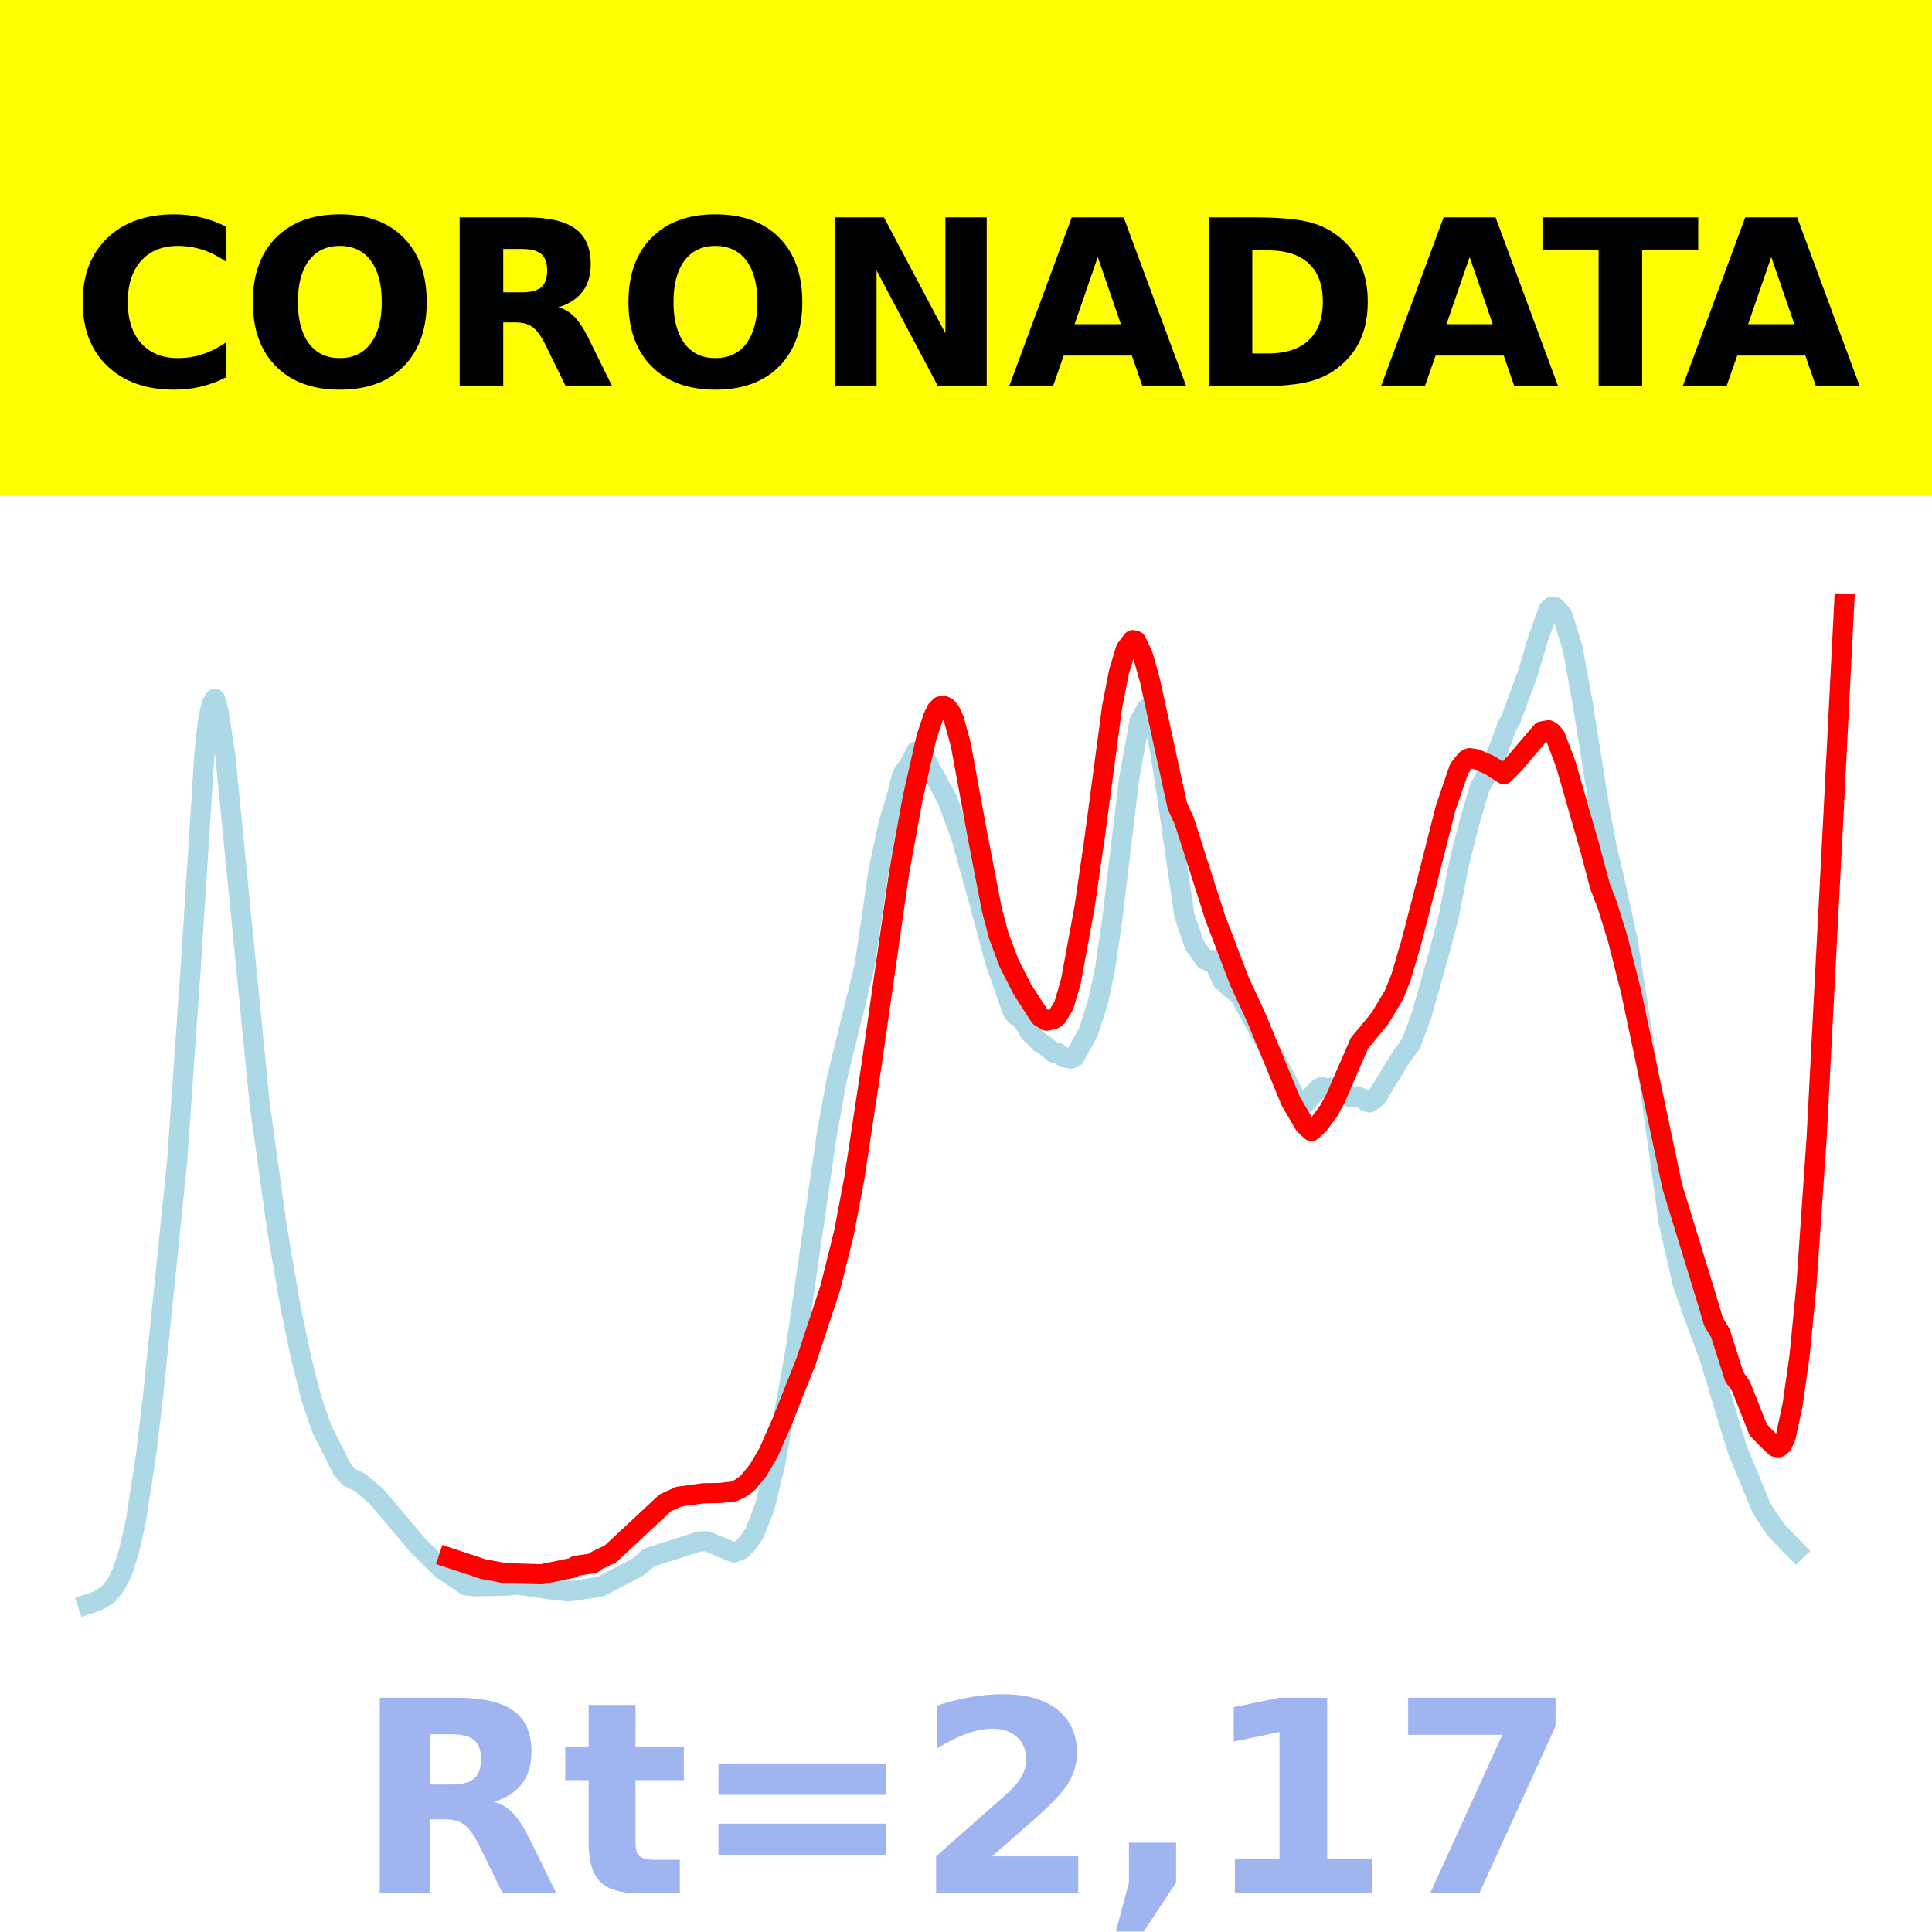
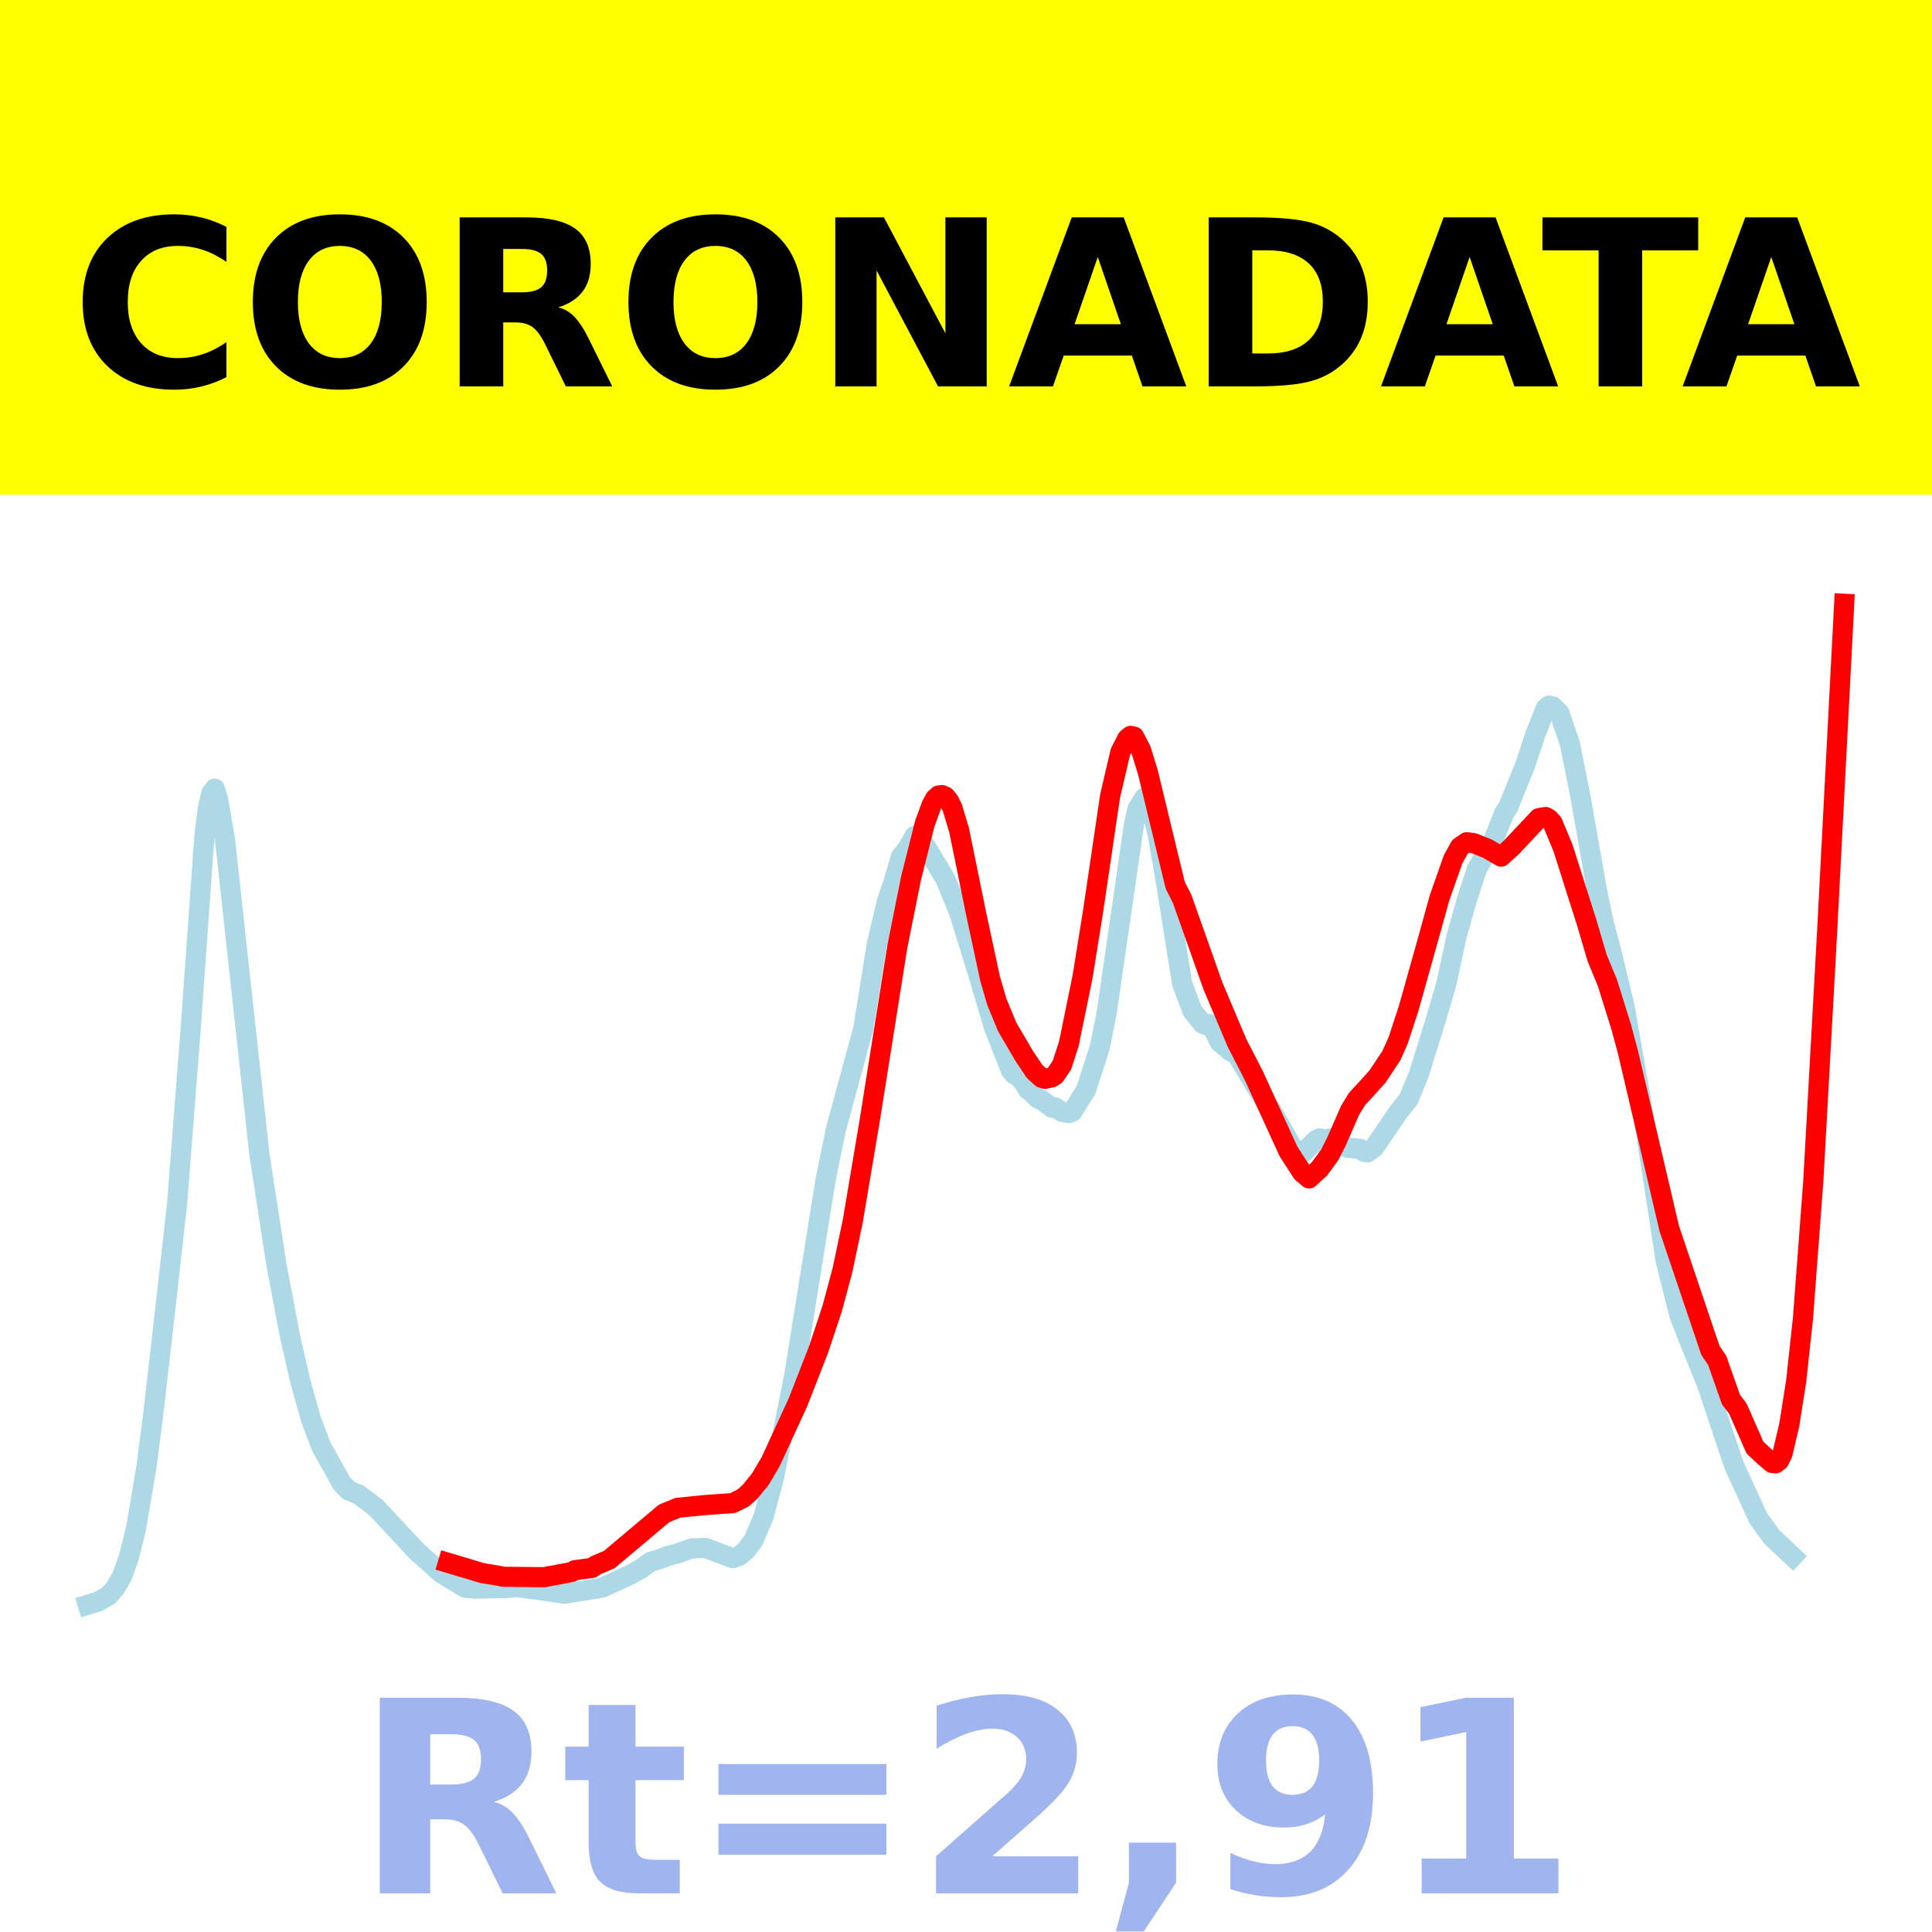
<svg xmlns="http://www.w3.org/2000/svg" xmlns:xlink="http://www.w3.org/1999/xlink" height="144pt" version="1.1" viewBox="0 0 144 144" width="144pt">
  <defs>
    <style type="text/css">*{stroke-linecap:butt;stroke-linejoin:round;}</style>
  </defs>
  <g id="figure_1">
    <g id="patch_1">
      <path d="M 0 144  L 144 144  L 144 0  L 0 0  z " style="fill:#ffffff;" />
    </g>
    <g id="axes_1">
      <g id="patch_2">
        <path d="M 0 144  L 144 144  L 144 0  L 0 0  z " style="fill:#ffffff;" />
      </g>
      <g id="line2d_1">
-         <path clip-path="url(#p3f8bd1a966)" d="M 6.545 119.566  L 7.314 119.306  L 8.083 118.813  L 8.595 118.182  L 9.107 117.199  L 9.62 115.613  L 10.132 113.322  L 10.901 108.333  L 11.413 103.999  L 12.181 96.557  L 13.206 86.495  L 14.231 71.886  L 15.256 55.96  L 15.512 53.685  L 15.768 52.467  L 16.024 52.076  L 16.28 52.992  L 16.793 56.321  L 19.355 82.279  L 20.635 91.475  L 21.66 97.46  L 22.429 101.146  L 23.197 104.196  L 23.966 106.454  L 25.503 109.513  L 26.015 110.109  L 26.784 110.46  L 28.065 111.53  L 31.139 115.182  L 32.932 116.95  L 34.725 118.156  L 35.494 118.235  L 37.8 118.183  L 38.568 118.105  L 40.105 118.323  L 40.874 118.448  L 42.411 118.611  L 44.717 118.275  L 47.535 116.803  L 48.047 116.388  L 48.303 116.11  L 52.146 114.891  L 52.658 114.866  L 54.708 115.715  L 55.22 115.514  L 55.732 115.019  L 56.245 114.259  L 57.013 112.27  L 57.782 109.072  L 59.319 100.484  L 61.625 84.542  L 62.393 80.338  L 64.443 71.99  L 64.955 68.523  L 65.467 64.954  L 66.236 61.356  L 66.748 59.686  L 67.261 57.729  L 67.773 57.012  L 68.285 55.999  L 68.542 56.102  L 69.054 56.726  L 70.591 59.555  L 71.616 62.315  L 73.153 67.846  L 74.178 71.685  L 75.458 75.331  L 75.715 75.694  L 75.971 75.797  L 76.483 76.458  L 76.739 76.953  L 76.996 77.155  L 77.508 77.715  L 77.764 77.817  L 78.533 78.459  L 78.789 78.44  L 79.301 78.814  L 79.814 78.907  L 80.07 78.803  L 81.094 76.985  L 81.863 74.592  L 82.375 72.14  L 82.888 68.63  L 84.169 57.993  L 84.937 53.747  L 85.45 52.831  L 85.706 53.027  L 85.962 53.57  L 86.474 56.021  L 86.987 59.324  L 88.268 68.202  L 89.036 70.454  L 89.805 71.522  L 90.061 71.65  L 90.317 71.55  L 90.573 71.906  L 91.086 73.059  L 91.854 73.773  L 92.366 74.102  L 94.672 78.338  L 94.928 78.658  L 96.722 82.167  L 96.978 82.309  L 97.234 82.272  L 98.259 81.147  L 98.515 81.002  L 98.771 81.116  L 99.54 81.061  L 100.052 81.435  L 100.564 81.762  L 100.82 81.792  L 101.077 81.703  L 101.589 81.877  L 101.845 82.114  L 102.101 82.169  L 102.614 81.761  L 104.407 78.836  L 105.176 77.771  L 105.944 75.707  L 107.225 71.155  L 107.994 68.245  L 108.762 64.294  L 109.531 61.262  L 110.299 58.675  L 111.324 56.823  L 111.836 55.455  L 112.349 54.049  L 112.605 53.646  L 113.886 50.142  L 114.654 47.568  L 115.423 45.423  L 115.679 45.211  L 115.935 45.265  L 116.448 45.836  L 117.216 48.312  L 117.985 52.549  L 119.266 60.602  L 119.778 63.273  L 120.29 65.401  L 121.315 70.122  L 122.596 78.242  L 124.389 91.164  L 125.414 95.661  L 126.183 97.844  L 127.463 101.33  L 129.001 106.446  L 129.513 108.099  L 131.306 112.432  L 132.331 113.986  L 133.868 115.582  L 133.868 115.582  " style="fill:none;stroke:#add8e6;stroke-linecap:square;stroke-width:1.5;" />
+         <path clip-path="url(#p94a9ff4e6e)" d="M 6.545 119.609  L 7.312 119.375  L 8.08 118.93  L 8.591 118.361  L 9.102 117.475  L 9.614 116.045  L 10.125 113.981  L 10.892 109.484  L 11.403 105.578  L 12.17 98.87  L 13.193 89.801  L 14.216 76.633  L 15.239 62.279  L 15.494 60.228  L 15.75 59.13  L 16.006 58.778  L 16.261 59.604  L 16.773 62.604  L 19.33 86.001  L 20.608 94.29  L 21.631 99.684  L 22.398 103.006  L 23.165 105.756  L 23.932 107.79  L 25.466 110.548  L 25.977 111.085  L 26.744 111.402  L 28.023 112.366  L 31.091 115.657  L 32.881 117.251  L 34.67 118.338  L 35.438 118.409  L 37.739 118.363  L 38.506 118.292  L 40.04 118.489  L 41.062 118.641  L 42.085 118.787  L 44.898 118.334  L 46.943 117.384  L 47.71 116.969  L 48.477 116.413  L 49.244 116.183  L 49.756 115.981  L 50.523 115.775  L 51.545 115.409  L 52.568 115.373  L 54.614 116.138  L 55.125 115.957  L 55.636 115.511  L 56.148 114.826  L 56.915 113.032  L 57.682 110.15  L 59.216 102.409  L 61.517 88.04  L 62.284 84.251  L 64.33 76.727  L 64.841 73.602  L 65.352 70.385  L 66.119 67.142  L 66.631 65.637  L 67.142 63.873  L 67.653 63.227  L 68.165 62.314  L 68.42 62.407  L 68.932 62.969  L 70.466 65.519  L 71.489 68.006  L 73.023 72.992  L 74.045 76.453  L 75.324 79.738  L 75.58 80.066  L 75.835 80.158  L 76.347 80.755  L 76.602 81.2  L 76.858 81.382  L 77.369 81.888  L 77.625 81.979  L 78.392 82.558  L 78.648 82.541  L 79.159 82.878  L 79.67 82.962  L 79.926 82.868  L 80.949 81.23  L 81.972 78.056  L 82.483 75.507  L 84.528 61.395  L 84.784 60.284  L 85.295 59.459  L 85.551 59.635  L 85.807 60.124  L 86.318 62.334  L 86.83 65.311  L 88.108 73.313  L 88.875 75.343  L 89.642 76.305  L 89.898 76.421  L 90.153 76.33  L 90.409 76.652  L 90.92 77.691  L 91.688 78.334  L 92.199 78.631  L 94.5 82.449  L 94.756 82.737  L 96.545 85.9  L 96.801 86.028  L 97.057 85.995  L 98.08 84.981  L 98.335 84.85  L 98.847 84.945  L 99.102 84.861  L 99.614 85.034  L 100.381 85.535  L 101.403 85.639  L 101.659 85.852  L 101.915 85.901  L 102.426 85.534  L 104.216 82.898  L 104.983 81.937  L 105.75 80.077  L 107.028 75.975  L 107.795 73.351  L 108.562 69.79  L 109.33 67.058  L 110.097 64.726  L 111.119 63.056  L 111.631 61.823  L 112.142 60.556  L 112.398 60.193  L 113.676 57.034  L 114.443 54.715  L 115.21 52.782  L 115.466 52.59  L 115.722 52.639  L 116.233 53.153  L 117 55.385  L 117.767 59.204  L 119.045 66.463  L 119.557 68.87  L 120.068 70.788  L 121.091 75.043  L 122.369 82.362  L 124.159 94.01  L 125.182 98.063  L 125.949 100.03  L 127.227 103.172  L 128.761 107.783  L 129.273 109.273  L 131.062 113.179  L 132.085 114.579  L 133.619 116.018  L 133.619 116.018  " style="fill:none;stroke:#add8e6;stroke-linecap:square;stroke-width:1.5;" />
      </g>
      <g id="line2d_2">
-         <path clip-path="url(#p3f8bd1a966)" d="M 33.445 116.099  L 36.006 116.948  L 37.287 117.184  L 37.543 117.249  L 40.362 117.333  L 42.667 116.863  L 42.923 116.706  L 44.204 116.519  L 44.46 116.312  L 45.485 115.831  L 49.584 112.011  L 50.609 111.546  L 52.402 111.303  L 53.683 111.278  L 54.708 111.161  L 55.22 110.912  L 55.732 110.524  L 56.501 109.591  L 57.27 108.286  L 58.294 105.955  L 60.088 101.438  L 61.881 96.012  L 62.906 91.886  L 63.674 87.839  L 64.955 79.404  L 67.004 65.116  L 68.029 59.467  L 69.054 54.955  L 69.566 53.419  L 69.822 52.902  L 70.079 52.647  L 70.335 52.61  L 70.591 52.736  L 70.847 53.079  L 71.103 53.634  L 71.616 55.522  L 72.897 62.477  L 73.921 67.764  L 74.434 69.719  L 75.202 71.78  L 76.227 73.784  L 77.508 75.77  L 78.02 76.076  L 78.533 75.958  L 78.789 75.773  L 79.301 74.918  L 79.814 73.16  L 80.838 67.603  L 81.607 62.305  L 82.888 52.705  L 83.4 50.084  L 83.912 48.388  L 84.425 47.712  L 84.681 47.778  L 85.193 48.869  L 85.706 50.697  L 87.755 60.078  L 88.268 61.188  L 90.573 68.402  L 92.366 73.104  L 93.647 75.865  L 96.209 82.076  L 97.234 83.83  L 97.746 84.309  L 98.259 83.846  L 99.027 82.805  L 99.54 81.867  L 101.333 77.736  L 102.101 76.82  L 102.87 75.872  L 103.895 74.159  L 104.407 72.886  L 105.176 70.288  L 106.457 65.333  L 107.737 60.265  L 108.762 57.275  L 109.275 56.635  L 109.531 56.507  L 110.043 56.586  L 111.068 57.043  L 112.093 57.703  L 112.861 56.931  L 114.911 54.516  L 115.423 54.426  L 115.679 54.592  L 115.935 54.919  L 116.704 56.957  L 118.497 63.203  L 119.266 66.092  L 119.778 67.403  L 120.547 69.866  L 121.571 73.908  L 124.645 88.447  L 127.207 96.8  L 127.72 98.529  L 128.232 99.374  L 129.257 102.601  L 129.769 103.342  L 131.05 106.577  L 131.819 107.36  L 132.331 107.842  L 132.587 107.872  L 132.843 107.661  L 133.099 107.096  L 133.612 104.69  L 134.124 101.086  L 134.637 95.864  L 135.405 84.742  L 136.686 60.167  L 137.455 45  L 137.455 45  " style="fill:none;stroke:#ff0000;stroke-linecap:square;stroke-width:1.5;" />
+         <path clip-path="url(#p94a9ff4e6e)" d="M 33.392 116.484  L 35.949 117.249  L 37.227 117.461  L 37.483 117.521  L 40.551 117.556  L 41.318 117.411  L 42.597 117.173  L 42.852 117.031  L 44.131 116.862  L 44.386 116.676  L 45.409 116.242  L 49.5 112.799  L 50.523 112.38  L 52.568 112.176  L 54.614 112.033  L 55.381 111.652  L 55.892 111.204  L 56.659 110.262  L 57.426 108.972  L 59.472 104.527  L 61.006 100.598  L 62.028 97.527  L 62.795 94.66  L 63.562 91.012  L 64.841 83.409  L 66.886 70.531  L 67.909 65.44  L 68.932 61.373  L 69.443 59.989  L 69.699 59.522  L 69.955 59.293  L 70.21 59.259  L 70.466 59.373  L 70.722 59.682  L 70.977 60.182  L 71.489 61.884  L 72.767 68.153  L 73.79 72.918  L 74.301 74.68  L 75.068 76.538  L 76.347 78.718  L 77.114 79.862  L 77.625 80.325  L 77.881 80.41  L 78.392 80.304  L 78.648 80.137  L 79.159 79.366  L 79.67 77.782  L 80.693 72.773  L 81.46 67.998  L 82.739 59.345  L 83.506 56.055  L 84.017 55.054  L 84.273 54.845  L 84.528 54.904  L 85.04 55.888  L 85.551 57.535  L 87.597 65.991  L 88.108 66.991  L 90.409 73.493  L 92.199 77.731  L 93.477 80.22  L 96.034 85.818  L 97.057 87.399  L 97.568 87.831  L 98.335 87.133  L 99.102 86.086  L 99.614 85.079  L 100.636 82.742  L 101.148 81.906  L 101.915 81.08  L 102.682 80.226  L 103.705 78.682  L 104.216 77.534  L 104.983 75.193  L 106.517 69.731  L 107.284 66.953  L 108.307 64.04  L 108.818 63.12  L 109.33 62.772  L 109.841 62.843  L 110.864 63.255  L 111.886 63.849  L 112.653 63.154  L 114.699 60.977  L 115.21 60.896  L 115.466 61.045  L 115.722 61.34  L 116.489 63.177  L 118.278 68.807  L 119.045 71.411  L 119.812 73.264  L 120.835 76.547  L 121.347 78.456  L 124.415 91.56  L 127.483 100.648  L 127.994 101.409  L 129.017 104.317  L 129.528 104.985  L 130.807 107.901  L 131.574 108.607  L 132.085 109.042  L 132.341 109.069  L 132.597 108.878  L 132.852 108.369  L 133.364 106.2  L 133.875 102.952  L 134.386 98.237  L 135.153 88.039  L 136.176 69.585  L 137.455 45  L 137.455 45  " style="fill:none;stroke:#ff0000;stroke-linecap:square;stroke-width:1.5;" />
      </g>
      <g id="patch_3">
        <path d="M 0 144  L 0 -0  " style="fill:none;stroke:#ffffff;stroke-linecap:square;stroke-linejoin:miter;stroke-width:0.8;" />
      </g>
      <g id="patch_4">
        <path d="M 144 144  L 144 -0  " style="fill:none;stroke:#ffffff;stroke-linecap:square;stroke-linejoin:miter;stroke-width:0.8;" />
      </g>
      <g id="patch_5">
        <path d="M 0 144  L 144 144  " style="fill:none;stroke:#ffffff;stroke-linecap:square;stroke-linejoin:miter;stroke-width:0.8;" />
      </g>
      <g id="patch_6">
        <path d="M 0 0  L 144 0  " style="fill:none;stroke:#ffffff;stroke-linecap:square;stroke-linejoin:miter;stroke-width:0.8;" />
      </g>
    </g>
    <g id="text_1">
      <g id="patch_7">
        <path d="M -64.848 36.368  L 208.848 36.368  L 208.848 -7.654  L -64.848 -7.654  z " style="fill:#ffff00;stroke:#ffff00;stroke-linejoin:miter;" />
      </g>
      <g transform="translate(72 9.45018)scale(0.1728 -0.1728)" />
      <g transform="translate(-60.87375 28.8)scale(0.1728 -0.1728)">
        <defs>
          <path id="DejaVuSans-Bold-32" />
          <path d="M 67 4  Q 61.812 1.312 56.203 -0.047  Q 50.594 -1.422 44.484 -1.422  Q 26.266 -1.422 15.625 8.766  Q 4.984 18.953 4.984 36.375  Q 4.984 53.859 15.625 64.031  Q 26.266 74.219 44.484 74.219  Q 50.594 74.219 56.203 72.844  Q 61.812 71.484 67 68.797  L 67 53.719  Q 61.766 57.281 56.688 58.938  Q 51.609 60.594 46 60.594  Q 35.938 60.594 30.172 54.141  Q 24.422 47.703 24.422 36.375  Q 24.422 25.094 30.172 18.641  Q 35.938 12.203 46 12.203  Q 51.609 12.203 56.688 13.859  Q 61.766 15.531 67 19.094  z " id="DejaVuSans-Bold-67" />
          <path d="M 42.484 60.594  Q 33.891 60.594 29.156 54.25  Q 24.422 47.906 24.422 36.375  Q 24.422 24.906 29.156 18.547  Q 33.891 12.203 42.484 12.203  Q 51.125 12.203 55.859 18.547  Q 60.594 24.906 60.594 36.375  Q 60.594 47.906 55.859 54.25  Q 51.125 60.594 42.484 60.594  z M 42.484 74.219  Q 60.062 74.219 70.016 64.156  Q 79.984 54.109 79.984 36.375  Q 79.984 18.703 70.016 8.641  Q 60.062 -1.422 42.484 -1.422  Q 24.953 -1.422 14.969 8.641  Q 4.984 18.703 4.984 36.375  Q 4.984 54.109 14.969 64.156  Q 24.953 74.219 42.484 74.219  z " id="DejaVuSans-Bold-79" />
          <path d="M 35.891 40.578  Q 41.797 40.578 44.359 42.766  Q 46.922 44.969 46.922 50  Q 46.922 54.984 44.359 57.125  Q 41.797 59.281 35.891 59.281  L 27.984 59.281  L 27.984 40.578  z M 27.984 27.594  L 27.984 0  L 9.188 0  L 9.188 72.906  L 37.891 72.906  Q 52.297 72.906 59 68.062  Q 65.719 63.234 65.719 52.781  Q 65.719 45.562 62.219 40.922  Q 58.734 36.281 51.703 34.078  Q 55.562 33.203 58.609 30.094  Q 61.672 27 64.797 20.703  L 75 0  L 54.984 0  L 46.094 18.109  Q 43.406 23.578 40.641 25.578  Q 37.891 27.594 33.297 27.594  z " id="DejaVuSans-Bold-82" />
          <path d="M 9.188 72.906  L 30.172 72.906  L 56.688 22.906  L 56.688 72.906  L 74.516 72.906  L 74.516 0  L 53.516 0  L 27 50  L 27 0  L 9.188 0  z " id="DejaVuSans-Bold-78" />
          <path d="M 53.422 13.281  L 24.031 13.281  L 19.391 0  L 0.484 0  L 27.484 72.906  L 49.906 72.906  L 76.906 0  L 58.016 0  z M 28.719 26.812  L 48.688 26.812  L 38.719 55.812  z " id="DejaVuSans-Bold-65" />
          <path d="M 27.984 58.688  L 27.984 14.203  L 34.719 14.203  Q 46.234 14.203 52.312 19.922  Q 58.406 25.641 58.406 36.531  Q 58.406 47.359 52.344 53.016  Q 46.297 58.688 34.719 58.688  z M 9.188 72.906  L 29 72.906  Q 45.609 72.906 53.734 70.531  Q 61.859 68.172 67.672 62.5  Q 72.797 57.562 75.281 51.109  Q 77.781 44.672 77.781 36.531  Q 77.781 28.266 75.281 21.797  Q 72.797 15.328 67.672 10.406  Q 61.812 4.734 53.609 2.359  Q 45.406 0 29 0  L 9.188 0  z " id="DejaVuSans-Bold-68" />
          <path d="M 0.484 72.906  L 67.672 72.906  L 67.672 58.688  L 43.5 58.688  L 43.5 0  L 24.703 0  L 24.703 58.688  L 0.484 58.688  z " id="DejaVuSans-Bold-84" />
        </defs>
        <use xlink:href="#DejaVuSans-Bold-32" />
        <use x="34.814" xlink:href="#DejaVuSans-Bold-32" />
        <use x="69.629" xlink:href="#DejaVuSans-Bold-32" />
        <use x="104.443" xlink:href="#DejaVuSans-Bold-32" />
        <use x="139.258" xlink:href="#DejaVuSans-Bold-32" />
        <use x="174.072" xlink:href="#DejaVuSans-Bold-32" />
        <use x="208.887" xlink:href="#DejaVuSans-Bold-32" />
        <use x="243.701" xlink:href="#DejaVuSans-Bold-32" />
        <use x="278.516" xlink:href="#DejaVuSans-Bold-32" />
        <use x="313.33" xlink:href="#DejaVuSans-Bold-32" />
        <use x="348.145" xlink:href="#DejaVuSans-Bold-32" />
        <use x="382.959" xlink:href="#DejaVuSans-Bold-67" />
        <use x="456.348" xlink:href="#DejaVuSans-Bold-79" />
        <use x="541.357" xlink:href="#DejaVuSans-Bold-82" />
        <use x="618.359" xlink:href="#DejaVuSans-Bold-79" />
        <use x="703.369" xlink:href="#DejaVuSans-Bold-78" />
        <use x="787.061" xlink:href="#DejaVuSans-Bold-65" />
        <use x="864.453" xlink:href="#DejaVuSans-Bold-68" />
        <use x="947.461" xlink:href="#DejaVuSans-Bold-65" />
        <use x="1017.104" xlink:href="#DejaVuSans-Bold-84" />
        <use x="1077.566" xlink:href="#DejaVuSans-Bold-65" />
        <use x="1154.959" xlink:href="#DejaVuSans-Bold-32" />
        <use x="1189.773" xlink:href="#DejaVuSans-Bold-32" />
        <use x="1224.588" xlink:href="#DejaVuSans-Bold-32" />
        <use x="1259.402" xlink:href="#DejaVuSans-Bold-32" />
        <use x="1294.217" xlink:href="#DejaVuSans-Bold-32" />
        <use x="1329.031" xlink:href="#DejaVuSans-Bold-32" />
        <use x="1363.846" xlink:href="#DejaVuSans-Bold-32" />
        <use x="1398.66" xlink:href="#DejaVuSans-Bold-32" />
        <use x="1433.475" xlink:href="#DejaVuSans-Bold-32" />
        <use x="1468.289" xlink:href="#DejaVuSans-Bold-32" />
        <use x="1503.104" xlink:href="#DejaVuSans-Bold-32" />
      </g>
    </g>
    <g id="text_2">
      <g style="fill:#4169e1;opacity:0.5;" transform="translate(26.46875 141.12)scale(0.2 -0.2)">
        <defs>
          <path d="M 27.484 70.219  L 27.484 54.688  L 45.516 54.688  L 45.516 42.188  L 27.484 42.188  L 27.484 19  Q 27.484 15.188 29 13.844  Q 30.516 12.5 35.016 12.5  L 44 12.5  L 44 0  L 29 0  Q 18.656 0 14.328 4.312  Q 10.016 8.641 10.016 19  L 10.016 42.188  L 1.312 42.188  L 1.312 54.688  L 10.016 54.688  L 10.016 70.219  z " id="DejaVuSans-Bold-116" />
          <path d="M 10.594 48.188  L 73.188 48.188  L 73.188 36.719  L 10.594 36.719  z M 10.594 25.984  L 73.188 25.984  L 73.188 14.406  L 10.594 14.406  z " id="DejaVuSans-Bold-61" />
          <path d="M 28.812 13.812  L 60.891 13.812  L 60.891 0  L 7.906 0  L 7.906 13.812  L 34.516 37.312  Q 38.094 40.531 39.797 43.609  Q 41.5 46.688 41.5 50  Q 41.5 55.125 38.062 58.25  Q 34.625 61.375 28.906 61.375  Q 24.516 61.375 19.281 59.5  Q 14.062 57.625 8.109 53.906  L 8.109 69.922  Q 14.453 72.016 20.656 73.109  Q 26.859 74.219 32.812 74.219  Q 45.906 74.219 53.156 68.453  Q 60.406 62.703 60.406 52.391  Q 60.406 46.438 57.328 41.281  Q 54.25 36.141 44.391 27.484  z " id="DejaVuSans-Bold-50" />
          <path d="M 10.203 18.891  L 27.781 18.891  L 27.781 4  L 15.719 -14.203  L 5.328 -14.203  L 10.203 4  z " id="DejaVuSans-Bold-44" />
+           <path d="M 10.016 1.609  L 10.016 15.094  Q 14.5 12.984 18.594 11.938  Q 22.703 10.891 26.703 10.891  Q 35.109 10.891 39.797 15.547  Q 44.484 20.219 45.312 29.391  Q 42 26.953 38.234 25.734  Q 34.469 24.516 30.078 24.516  Q 18.891 24.516 12.031 31.031  Q 5.172 37.547 5.172 48.188  Q 5.172 59.969 12.812 67.047  Q 20.453 74.125 33.297 74.125  Q 47.562 74.125 55.375 64.5  Q 63.188 54.891 63.188 37.312  Q 63.188 19.234 54.047 8.906  Q 44.922 -1.422 29 -1.422  Q 23.875 -1.422 19.188 -0.656  Q 14.5 0.094 10.016 1.609  z M 33.203 36.719  Q 38.141 36.719 40.625 39.906  Q 43.109 43.109 43.109 49.516  Q 43.109 55.859 40.625 59.078  Q 38.141 62.312 33.203 62.312  Q 28.266 62.312 25.781 59.078  Q 23.297 55.859 23.297 49.516  Q 23.297 43.109 25.781 39.906  Q 28.266 36.719 33.203 36.719  z " id="DejaVuSans-Bold-57" />
          <path d="M 11.719 12.984  L 28.328 12.984  L 28.328 60.109  L 11.281 56.594  L 11.281 69.391  L 28.219 72.906  L 46.094 72.906  L 46.094 12.984  L 62.703 12.984  L 62.703 0  L 11.719 0  z " id="DejaVuSans-Bold-49" />
-           <path d="M 6.688 72.906  L 61.625 72.906  L 61.625 62.312  L 33.203 0  L 14.891 0  L 41.797 59.078  L 6.688 59.078  z " id="DejaVuSans-Bold-55" />
        </defs>
        <use xlink:href="#DejaVuSans-Bold-82" />
        <use x="77.002" xlink:href="#DejaVuSans-Bold-116" />
        <use x="124.805" xlink:href="#DejaVuSans-Bold-61" />
        <use x="208.594" xlink:href="#DejaVuSans-Bold-50" />
        <use x="278.174" xlink:href="#DejaVuSans-Bold-44" />
-         <use x="316.162" xlink:href="#DejaVuSans-Bold-49" />
-         <use x="385.742" xlink:href="#DejaVuSans-Bold-55" />
+         <use x="316.162" xlink:href="#DejaVuSans-Bold-57" />
+         <use x="385.742" xlink:href="#DejaVuSans-Bold-49" />
      </g>
    </g>
  </g>
  <defs>
-     <clipPath id="p3f8bd1a966">
+     <clipPath id="p94a9ff4e6e">
      <rect height="144" width="144" x="0" y="0" />
    </clipPath>
  </defs>
</svg>
